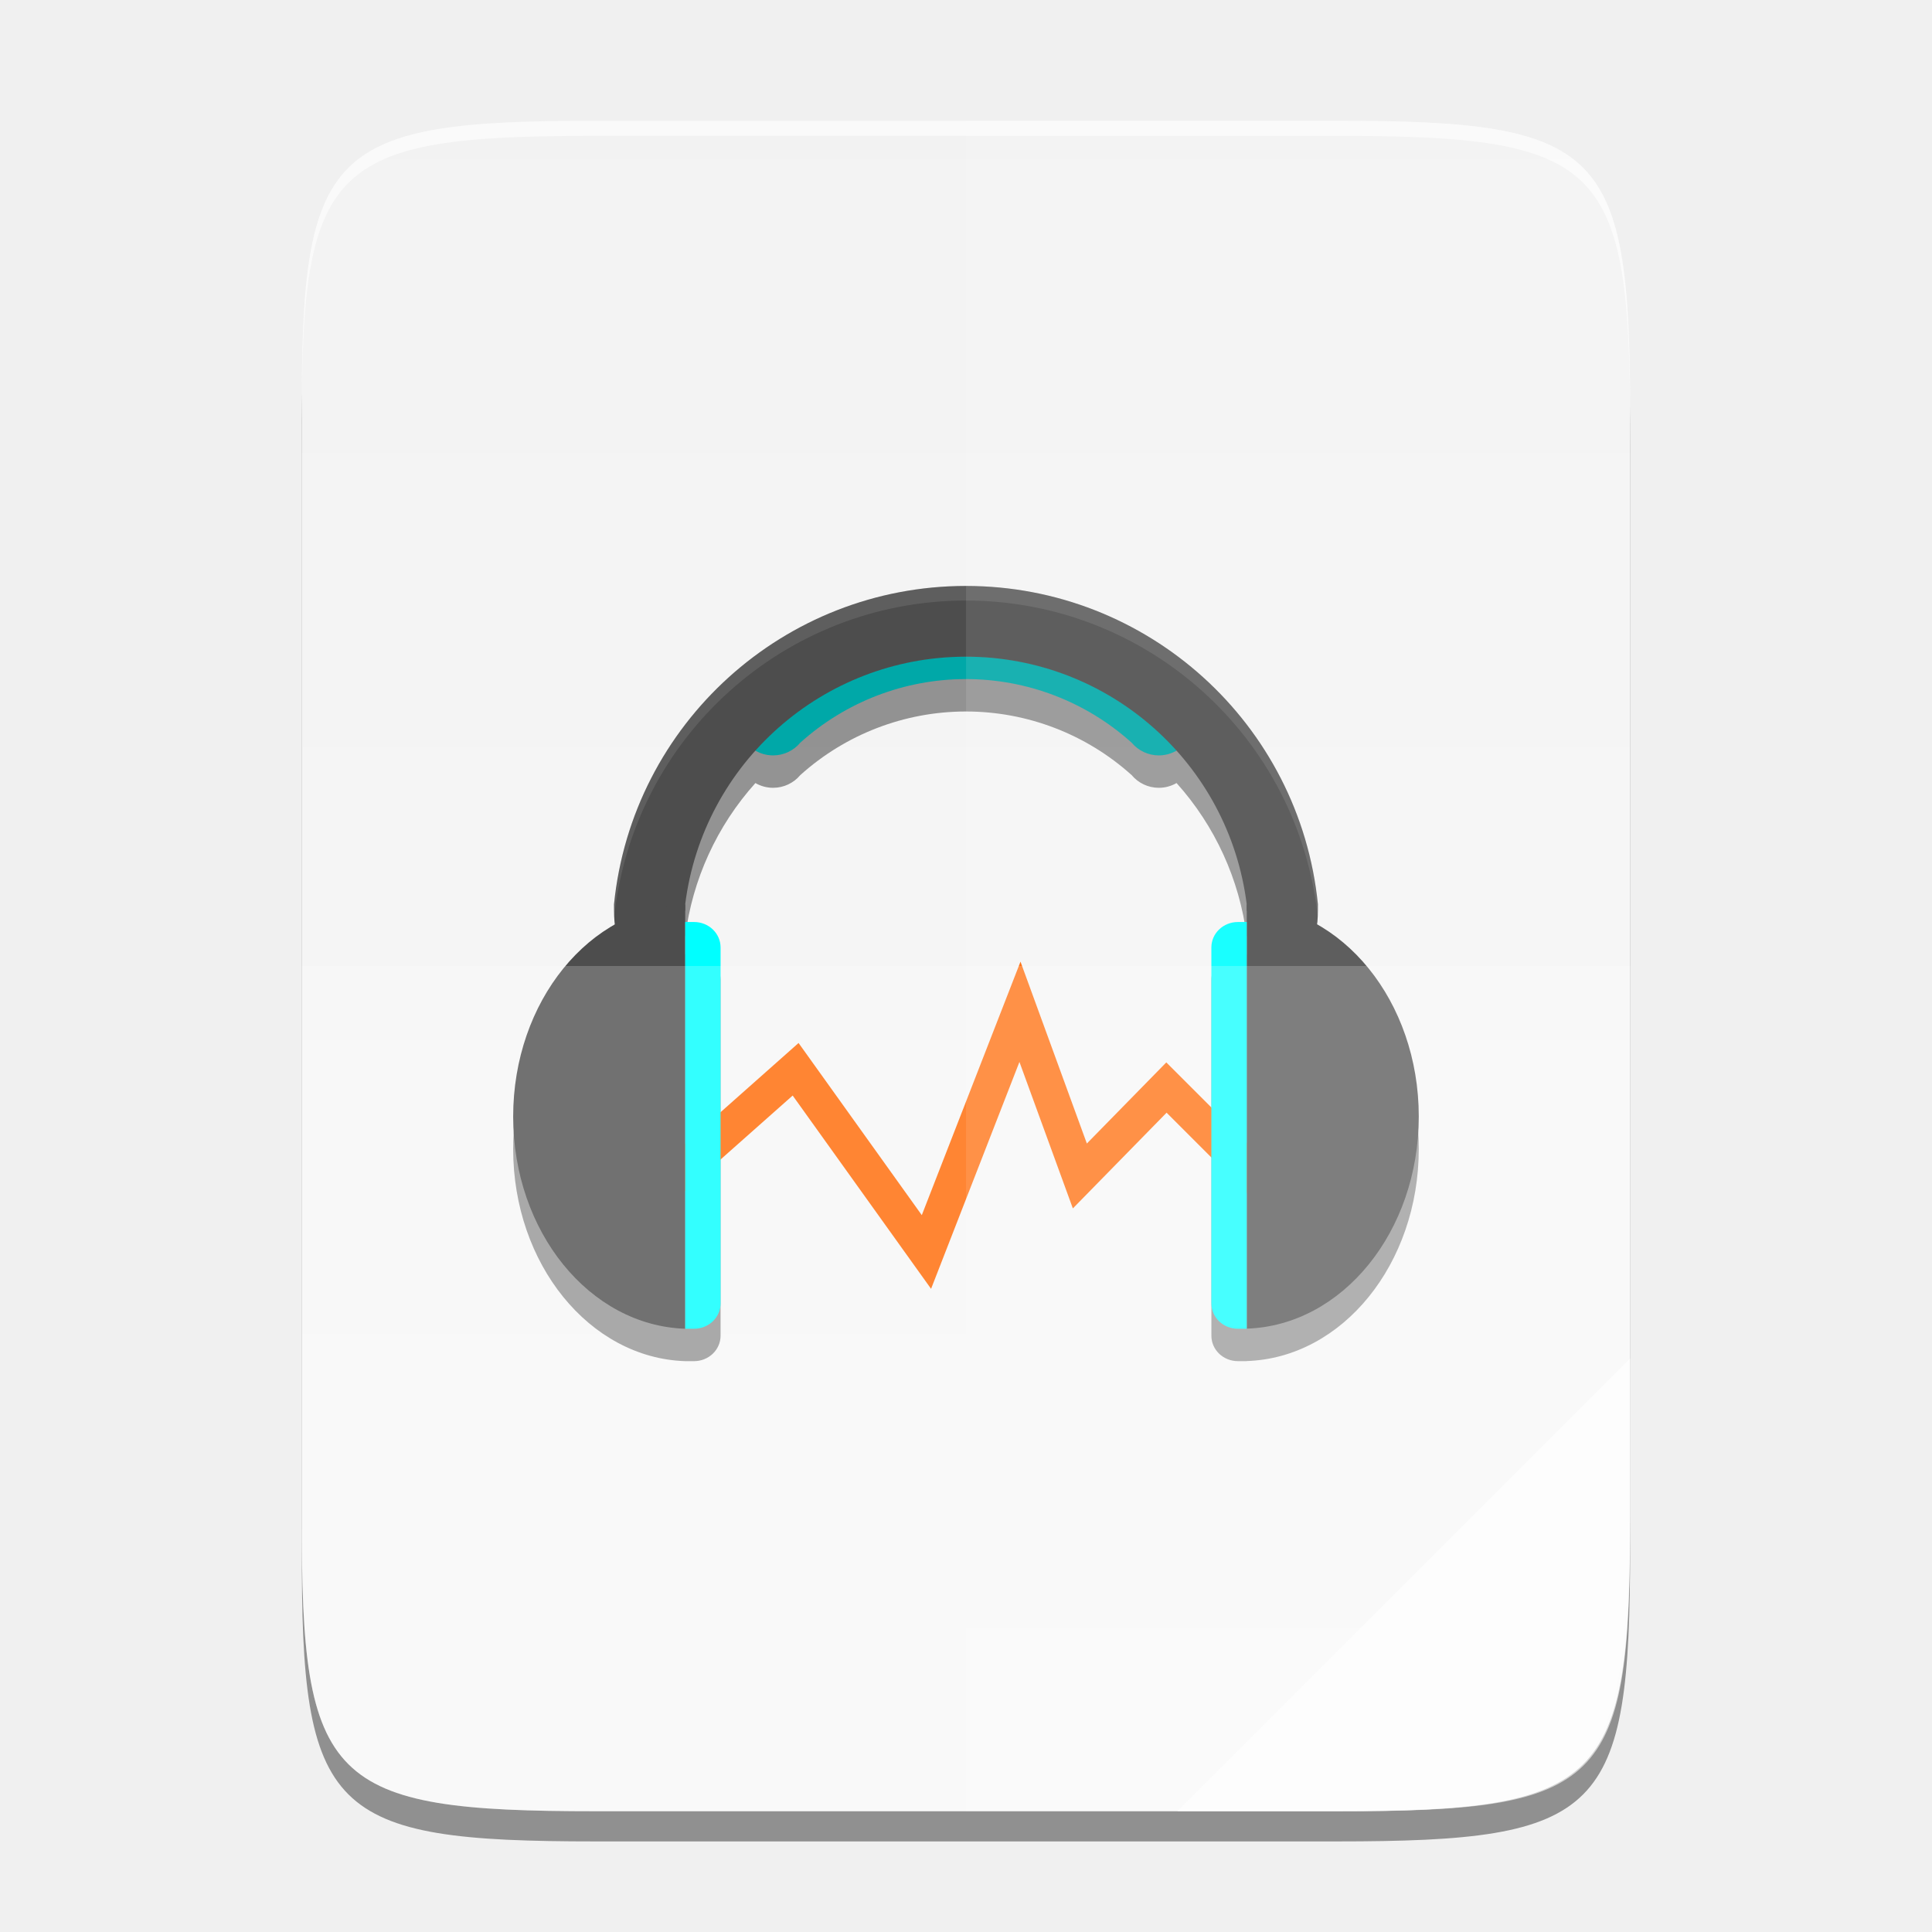
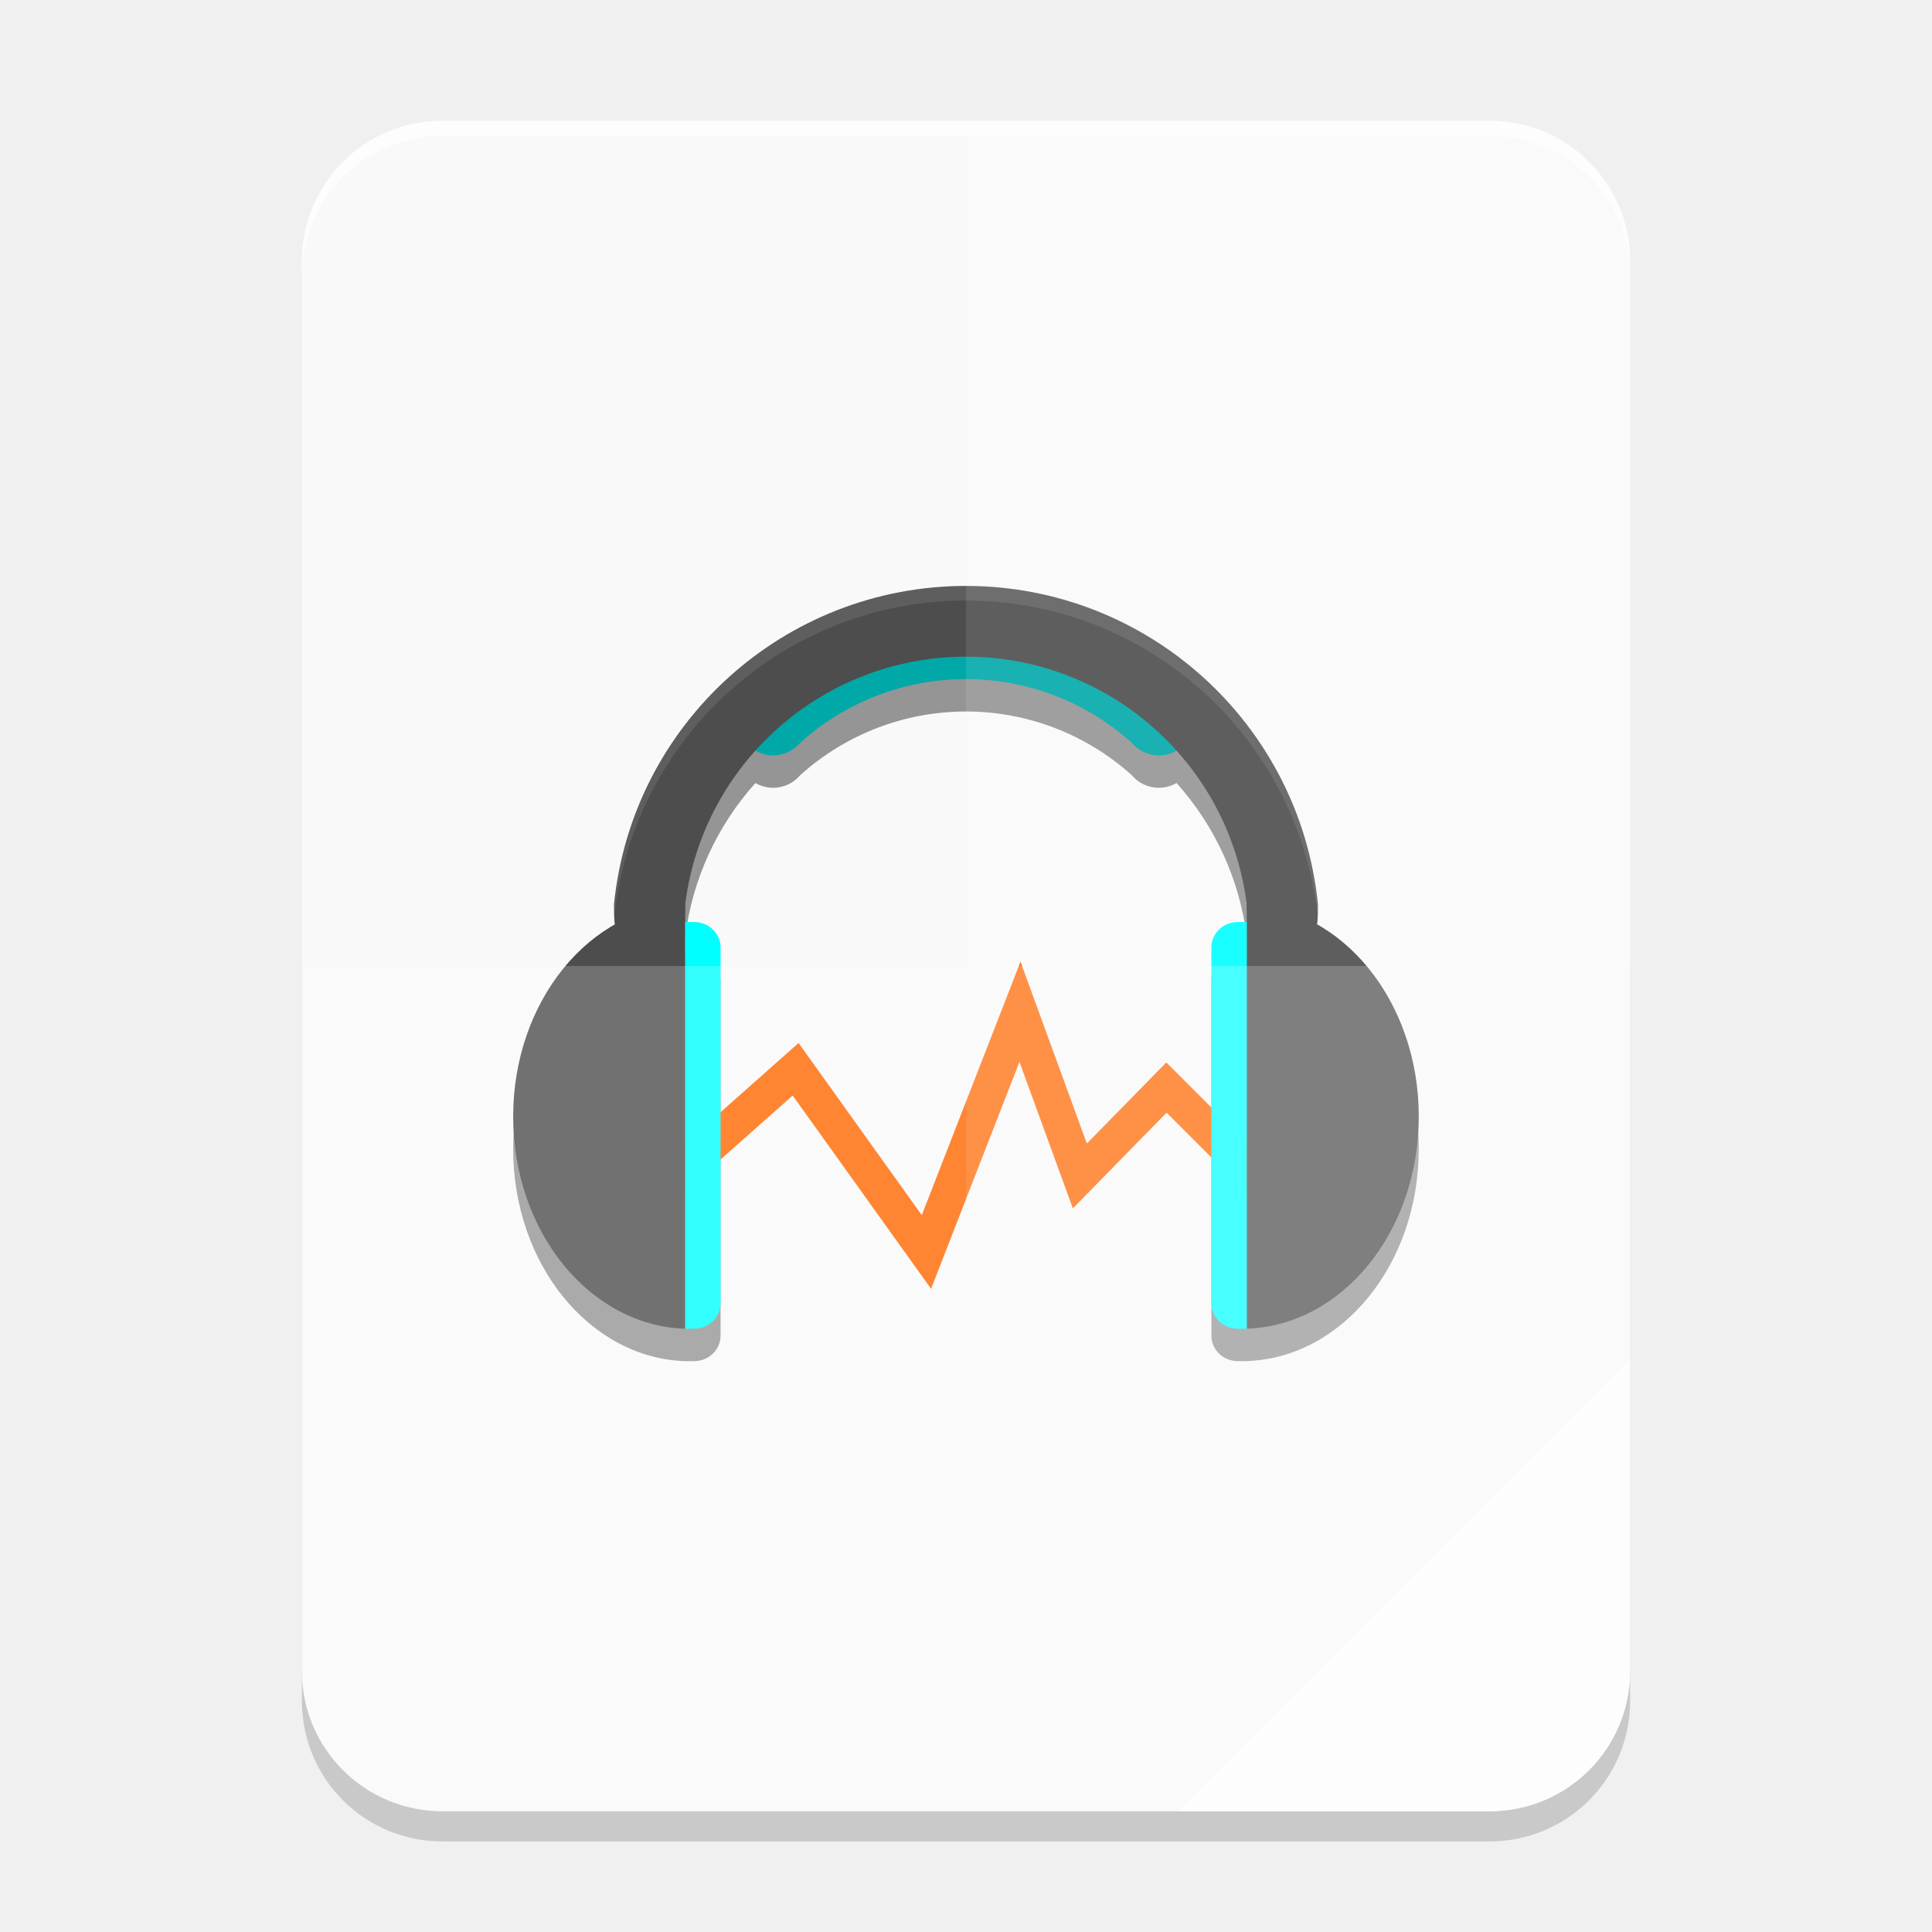
- <svg xmlns="http://www.w3.org/2000/svg" xmlns:xlink="http://www.w3.org/1999/xlink" width="256" height="256" id="svg11300" version="1.0" style="display:inline;enable-background:new">
-   <defs id="defs3">
-     <linearGradient gradientUnits="userSpaceOnUse" y2="401.584" x2="-74.917" y1="401.584" x1="525.921" id="linearGradient4226" xlink:href="#linearGradient4338" gradientTransform="matrix(0,-0.4531241,0.4530981,0,2.044161,239.9996)" />
-     <linearGradient id="linearGradient4338">
-       <stop style="stop-color:#f2f2f2;stop-opacity:1" offset="0" id="stop4340" />
-       <stop style="stop-color:#f9f9f9;stop-opacity:1" offset="1" id="stop4342" />
-     </linearGradient>
-   </defs>
+ <svg xmlns="http://www.w3.org/2000/svg" width="256" height="256" id="svg11300" version="1.0" style="display:inline;enable-background:new">
+   <defs id="defs3" />
  <g style="display:inline" id="layer1">
-     <g id="layer4" style="display:inline;opacity:0.4">
-       <path style="color:#000000;display:inline;overflow:visible;visibility:visible;fill:#000000;fill-opacity:1;fill-rule:nonzero;stroke:none;stroke-width:1;marker:none;enable-background:accumulate" d="m 78.926,20 c -35.296,0 -39.093,3.625 -38.92,38.993 v 73.006 73.006 c -0.173,35.368 3.625,38.993 38.92,38.993 H 177.08 C 212.375,244 216,240.375 216,205.006 V 132 58.993 C 216,23.625 212.375,20 177.08,20 Z" id="path861" />
+     <g id="layer4-6" style="display:inline;enable-background:new;opacity:0.4">
+       <path id="rect3" style="display:inline;opacity:0.4;fill:#000000;stroke-width:6.643;stroke-linecap:round;stroke-linejoin:round;paint-order:stroke markers fill;enable-background:new" d="m 40,128 v 97.371 C 40,235.691 48.309,244 58.629,244 H 197.371 C 207.691,244 216,235.691 216,225.371 V 128 Z" />
    </g>
-     <g id="layer2" style="display:inline">
-       <path style="color:#000000;display:inline;overflow:visible;visibility:visible;fill:url(#linearGradient4226);fill-opacity:1;fill-rule:nonzero;stroke:none;stroke-width:1;marker:none;enable-background:accumulate" d="m 78.926,16 c -35.296,0 -39.093,3.625 -38.92,38.993 v 73.006 73.006 c -0.173,35.368 3.625,38.993 38.92,38.993 H 177.08 C 212.375,240 216,236.375 216,201.006 V 128 54.993 C 216,19.625 212.375,16 177.08,16 Z" id="rect4158" />
+     <g id="layer2-7" style="display:inline;enable-background:new">
+       <path id="rect2" style="display:inline;fill:#f9f9f9;stroke-width:6.643;stroke-linecap:round;stroke-linejoin:round;paint-order:stroke markers fill;enable-background:new" d="M 58.629,16 C 48.309,16 40,24.309 40,34.629 V 221.371 C 40,231.691 48.309,240 58.629,240 H 197.371 C 207.691,240 216,231.691 216,221.371 V 34.629 C 216,24.309 207.693,16 197.373,16 Z" />
    </g>
-     <g id="layer8" style="display:inline">
+     <g id="layer8" style="display:inline;enable-background:new">
      <g id="g971" transform="matrix(1.073559,0,0,1.073605,225.5414,25.93733)">
        <path id="path902" style="display:inline;opacity:0.4;fill:#000000;fill-opacity:1;stroke-width:0.129" d="m -90.861,52.158 a 43.661,43.661 0 0 0 -43.441,39.295 c 0.004,0.891 6.6e-4,1.684 0.105,2.484 a 21.83,26.197 0 0 0 -12.551,23.711 21.83,26.197 0 0 0 21.232,26.188 h 1.088 c 1.815,0 3.277,-1.402 3.277,-3.143 V 96.777 c 0,-1.74 -1.462,-3.143 -3.277,-3.143 h -1.088 v -1.398 -0.783 a 34.929,34.929 0 0 1 8.664,-18.967 4.366,4.366 0 0 0 2.188,0.586 4.366,4.366 0 0 0 3.352,-1.566 30.563,30.563 0 0 1 20.361,-7.852 30.563,30.563 0 0 1 0.09,0 30.563,30.563 0 0 1 20.451,7.852 4.366,4.366 0 0 0 3.352,1.566 4.366,4.366 0 0 0 2.188,-0.588 34.929,34.929 0 0 1 8.664,18.969 v 0.783 1.398 h -1.088 c -1.815,0 -3.277,1.402 -3.277,3.143 v 43.916 c 0,1.74 1.462,3.143 3.277,3.143 h 1.088 v -0.012 a 21.83,26.197 0 0 0 21.232,-26.186 21.83,26.197 0 0 0 -12.551,-23.711 c 0.103,-0.797 0.101,-1.59 0.105,-2.477 A 43.661,43.661 0 0 0 -90.861,52.158 Z" />
        <g id="g932">
          <g id="layer3-6" style="display:inline" transform="matrix(1.70341,0,0,1.70341,-148.5506,36.30747)">
            <path style="color:#000000;font-style:normal;font-variant:normal;font-weight:normal;font-stretch:normal;font-size:medium;line-height:normal;font-family:sans-serif;font-variant-ligatures:normal;font-variant-position:normal;font-variant-caps:normal;font-variant-numeric:normal;font-variant-alternates:normal;font-variant-east-asian:normal;font-feature-settings:normal;font-variation-settings:normal;text-indent:0;text-align:start;text-decoration:none;text-decoration-line:none;text-decoration-style:solid;text-decoration-color:#000000;letter-spacing:normal;word-spacing:normal;text-transform:none;writing-mode:lr-tb;direction:ltr;text-orientation:mixed;dominant-baseline:auto;baseline-shift:baseline;text-anchor:start;white-space:normal;shape-padding:0;shape-margin:0;inline-size:0;clip-rule:nonzero;display:inline;overflow:visible;visibility:visible;opacity:1;isolation:auto;mix-blend-mode:normal;color-interpolation:sRGB;color-interpolation-filters:linearRGB;solid-color:#000000;solid-opacity:1;vector-effect:none;fill:#ff6600;fill-opacity:1;fill-rule:nonzero;stroke:none;stroke-width:2.563;stroke-linecap:butt;stroke-linejoin:miter;stroke-miterlimit:4;stroke-dasharray:none;stroke-dashoffset:0;stroke-opacity:1;color-rendering:auto;image-rendering:auto;shape-rendering:auto;text-rendering:auto;enable-background:accumulate;stop-color:#000000;stop-opacity:1" d="m 37.818,34.181 -7.152,18.365 -8.929,-12.473 -11.57,10.263 1.701,1.917 9.442,-8.373 10.028,14.005 6.403,-16.44 3.871,10.613 6.791,-6.935 6.626,6.626 1.813,-1.815 -8.46,-8.454 -5.756,5.877 z" id="path1220" />
          </g>
          <g id="layer11" style="display:inline" transform="matrix(1.70341,0,0,1.70341,-148.5506,36.30747)">
            <path id="circle1108" style="display:inline;fill:#00a8a8;fill-opacity:1;stroke-width:0.076" d="M 33.867,12.057 A 20.416,20.057 0 0 0 20.432,17.012 l -1.016,-0.928 -1.841,1.681 a 2.563,2.563 0 0 0 2.318,1.47 2.563,2.563 0 0 0 1.967,-0.92 17.942,17.942 0 0 1 11.954,-4.61 17.942,17.942 0 0 1 0.052,0 17.942,17.942 0 0 1 12.007,4.61 2.563,2.563 0 0 0 1.967,0.92 2.563,2.563 0 0 0 2.318,-1.47 L 48.317,16.084 47.301,17.012 A 20.416,20.057 0 0 0 33.867,12.057 Z" />
            <path id="path1033" style="display:inline;fill:#4d4d4d;stroke-width:0.026" d="M 33.867,6.957 A 25.632,25.632 0 0 0 8.364,30.025 H 8.364 c 0.003,0.593 -0.005,1.113 0.087,1.649 l 0.254,-0.042 c -0.011,-0.063 -0.016,-0.127 -0.025,-0.19 l 4.842,-0.957 v -0.459 l -0.005,-9.69e-4 h 0.005 a 20.505,20.505 0 0 1 20.329,-17.942 20.505,20.505 0 0 1 0.015,0 20.505,20.505 0 0 1 0.015,0 20.505,20.505 0 0 1 20.329,17.942 h 0.005 l -0.005,9.68e-4 v 0.459 l 4.842,0.957 c -0.008,0.063 -0.014,0.127 -0.025,0.19 l 0.254,0.042 c 0.092,-0.535 0.084,-1.056 0.087,-1.649 h 5.12e-4 A 25.632,25.632 0 0 0 33.867,6.957 Z" />
            <path id="path914" style="display:inline;fill:#4d4d4d;fill-opacity:1;stroke-width:0.028" d="M 13.523,30.031 A 12.816,15.379 0 0 0 1.058,45.404 12.816,15.379 0 0 0 13.523,60.777 Z" />
            <path d="M 54.211,30.025 A 12.816,15.379 0 0 1 66.676,45.398 12.816,15.379 0 0 1 54.211,60.771 Z" style="display:inline;fill:#4d4d4d;stroke-width:0.028" id="path914-3" />
            <path id="rect936" style="display:inline;fill:#00ffff;stroke-width:0.025" d="m 13.523,31.307 v 29.47 h 0.639 c 1.066,0 1.924,-0.822 1.924,-1.844 V 33.151 c 0,-1.022 -0.858,-1.844 -1.924,-1.844 z" />
            <path id="rect936-6" style="display:inline;fill:#00ffff;stroke-width:0.025" d="m 53.572,31.307 c -1.066,0 -1.924,0.822 -1.924,1.844 v 25.782 c 0,1.022 0.858,1.844 1.924,1.844 h 0.639 V 31.307 Z" />
          </g>
        </g>
        <g style="opacity:0.1" id="layer2-5" transform="matrix(1.70341,0,0,1.70341,-148.5506,36.30747)">
          <path d="M 33.867,6.957 A 25.632,25.632 0 0 0 8.364,30.025 h 5.168e-4 c 0.001,0.323 0.001,0.624 0.014,0.918 A 25.632,25.632 0 0 1 33.867,8.015 25.632,25.632 0 0 1 59.355,30.942 c 0.013,-0.294 0.013,-0.595 0.014,-0.917 h 5.16e-4 A 25.632,25.632 0 0 0 33.867,6.957 Z" style="display:inline;fill:#ffffff;stroke-width:0.026" id="path859" />
        </g>
      </g>
    </g>
-     <g id="layer3" style="display:inline">
-       <path style="color:#000000;display:inline;overflow:visible;visibility:visible;opacity:0.1;fill:#ffffff;fill-opacity:1;fill-rule:nonzero;stroke:none;stroke-width:1;marker:none;enable-background:accumulate" d="m 128.003,16 v 224 h 49.077 c 35.296,0 38.002,-3.637 38.921,-38.993 V 128 54.993 C 216,19.625 212.375,16 177.079,16 Z" id="path4231" />
-       <path style="color:#000000;display:inline;overflow:visible;visibility:visible;opacity:0.2;fill:#ffffff;fill-opacity:1;fill-rule:nonzero;stroke:none;stroke-width:1;marker:none;enable-background:accumulate" d="m 40.005,128 v 73.007 c -0.173,35.368 3.625,38.993 38.921,38.993 h 98.153 c 35.296,0 38.002,-3.637 38.921,-38.993 v -73.007 z" id="path4255" />
-       <path style="color:#000000;display:inline;overflow:visible;visibility:visible;opacity:0.6;fill:#ffffff;fill-opacity:1;fill-rule:nonzero;stroke:none;stroke-width:8;stroke-linecap:butt;stroke-linejoin:miter;stroke-miterlimit:4;stroke-dasharray:none;stroke-dashoffset:0;stroke-opacity:1;marker:none;enable-background:accumulate" d="M 156.002,240 216,180 v 22.484 c -0.052,33.996 -3.803,37.516 -38.173,37.516 z" id="path4254" />
-       <path style="display:inline;enable-background:accumulate;color:#000000;overflow:visible;visibility:visible;opacity:0.6;fill:#ffffff;fill-opacity:1;fill-rule:nonzero;stroke:none;stroke-width:1;marker:none" d="M 78.926,16 C 43.63,16 39.832,19.626 40.005,54.994 v 2 C 39.832,21.626 43.63,18 78.926,18 h 98.153 c 35.296,0 38.921,3.626 38.921,38.994 V 54.994 C 216,19.626 212.375,16 177.079,16 Z" id="path931" />
+     <g id="layer3-3" style="display:inline;enable-background:new">
+       <path id="path3" style="display:inline;opacity:0.2;fill:#ffffff;stroke-width:6.643;stroke-linecap:round;stroke-linejoin:round;paint-order:stroke markers fill;enable-background:new" d="m 40,128 v 93.371 C 40,231.691 48.309,240 58.629,240 H 197.371 C 207.691,240 216,231.691 216,221.371 V 128 Z" />
+       <path id="path8" style="display:inline;opacity:0.6;fill:#ffffff;stroke-width:6.643;stroke-linecap:round;stroke-linejoin:round;paint-order:stroke markers fill;enable-background:new" d="m 216,180 -60,60 h 41.371 C 207.691,240 216,231.691 216,221.371 Z" />
+       <path id="path1" style="display:inline;opacity:0.6;fill:#ffffff;stroke-width:6.643;stroke-linecap:round;stroke-linejoin:round;paint-order:stroke markers fill;enable-background:new" d="M 58.629,16 C 48.309,16 40,24.309 40,34.629 v 2 C 40,26.309 48.309,18 58.629,18 H 197.371 C 207.691,18 216,26.309 216,36.629 v -2 C 216,24.309 207.691,16 197.371,16 Z" />
+       <path id="path2" style="display:inline;opacity:0.1;fill:#ffffff;stroke-width:6.643;stroke-linecap:round;stroke-linejoin:round;paint-order:stroke markers fill;enable-background:new" d="m 128,16 v 224 h 69.371 C 207.691,240 216,231.691 216,221.371 V 34.629 C 216,24.309 207.693,16 197.373,16 Z" />
    </g>
  </g>
</svg>
